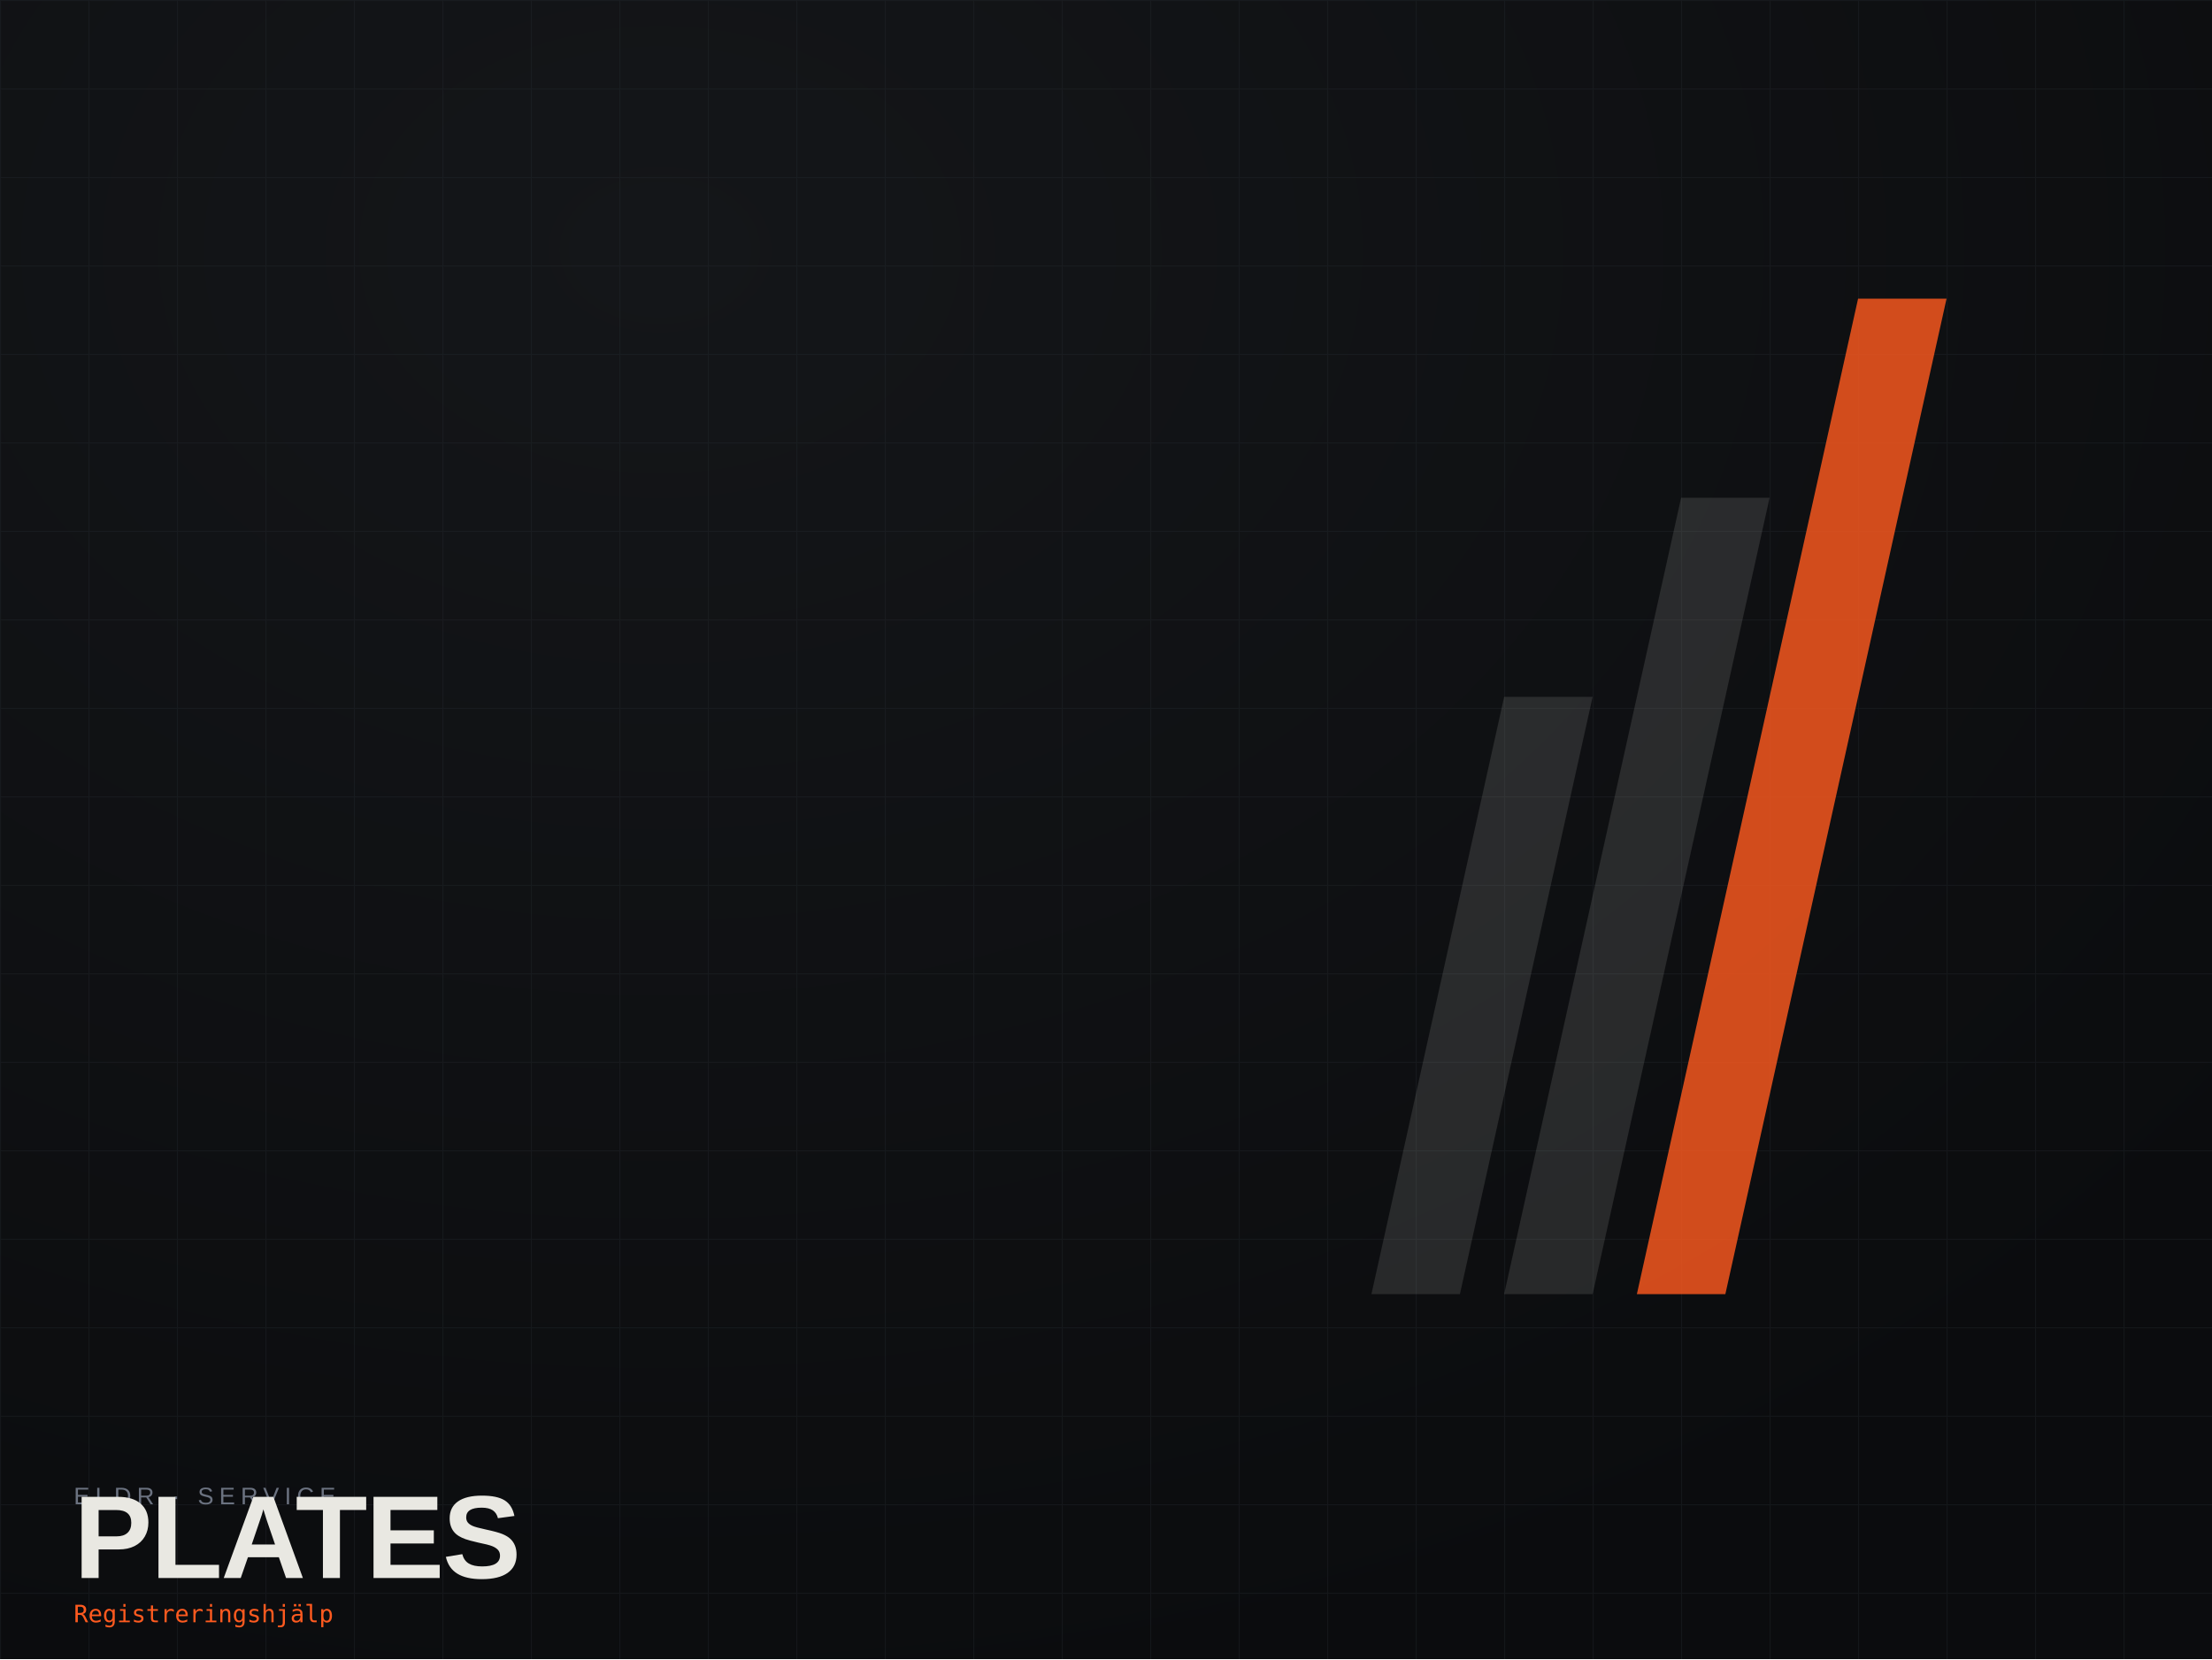
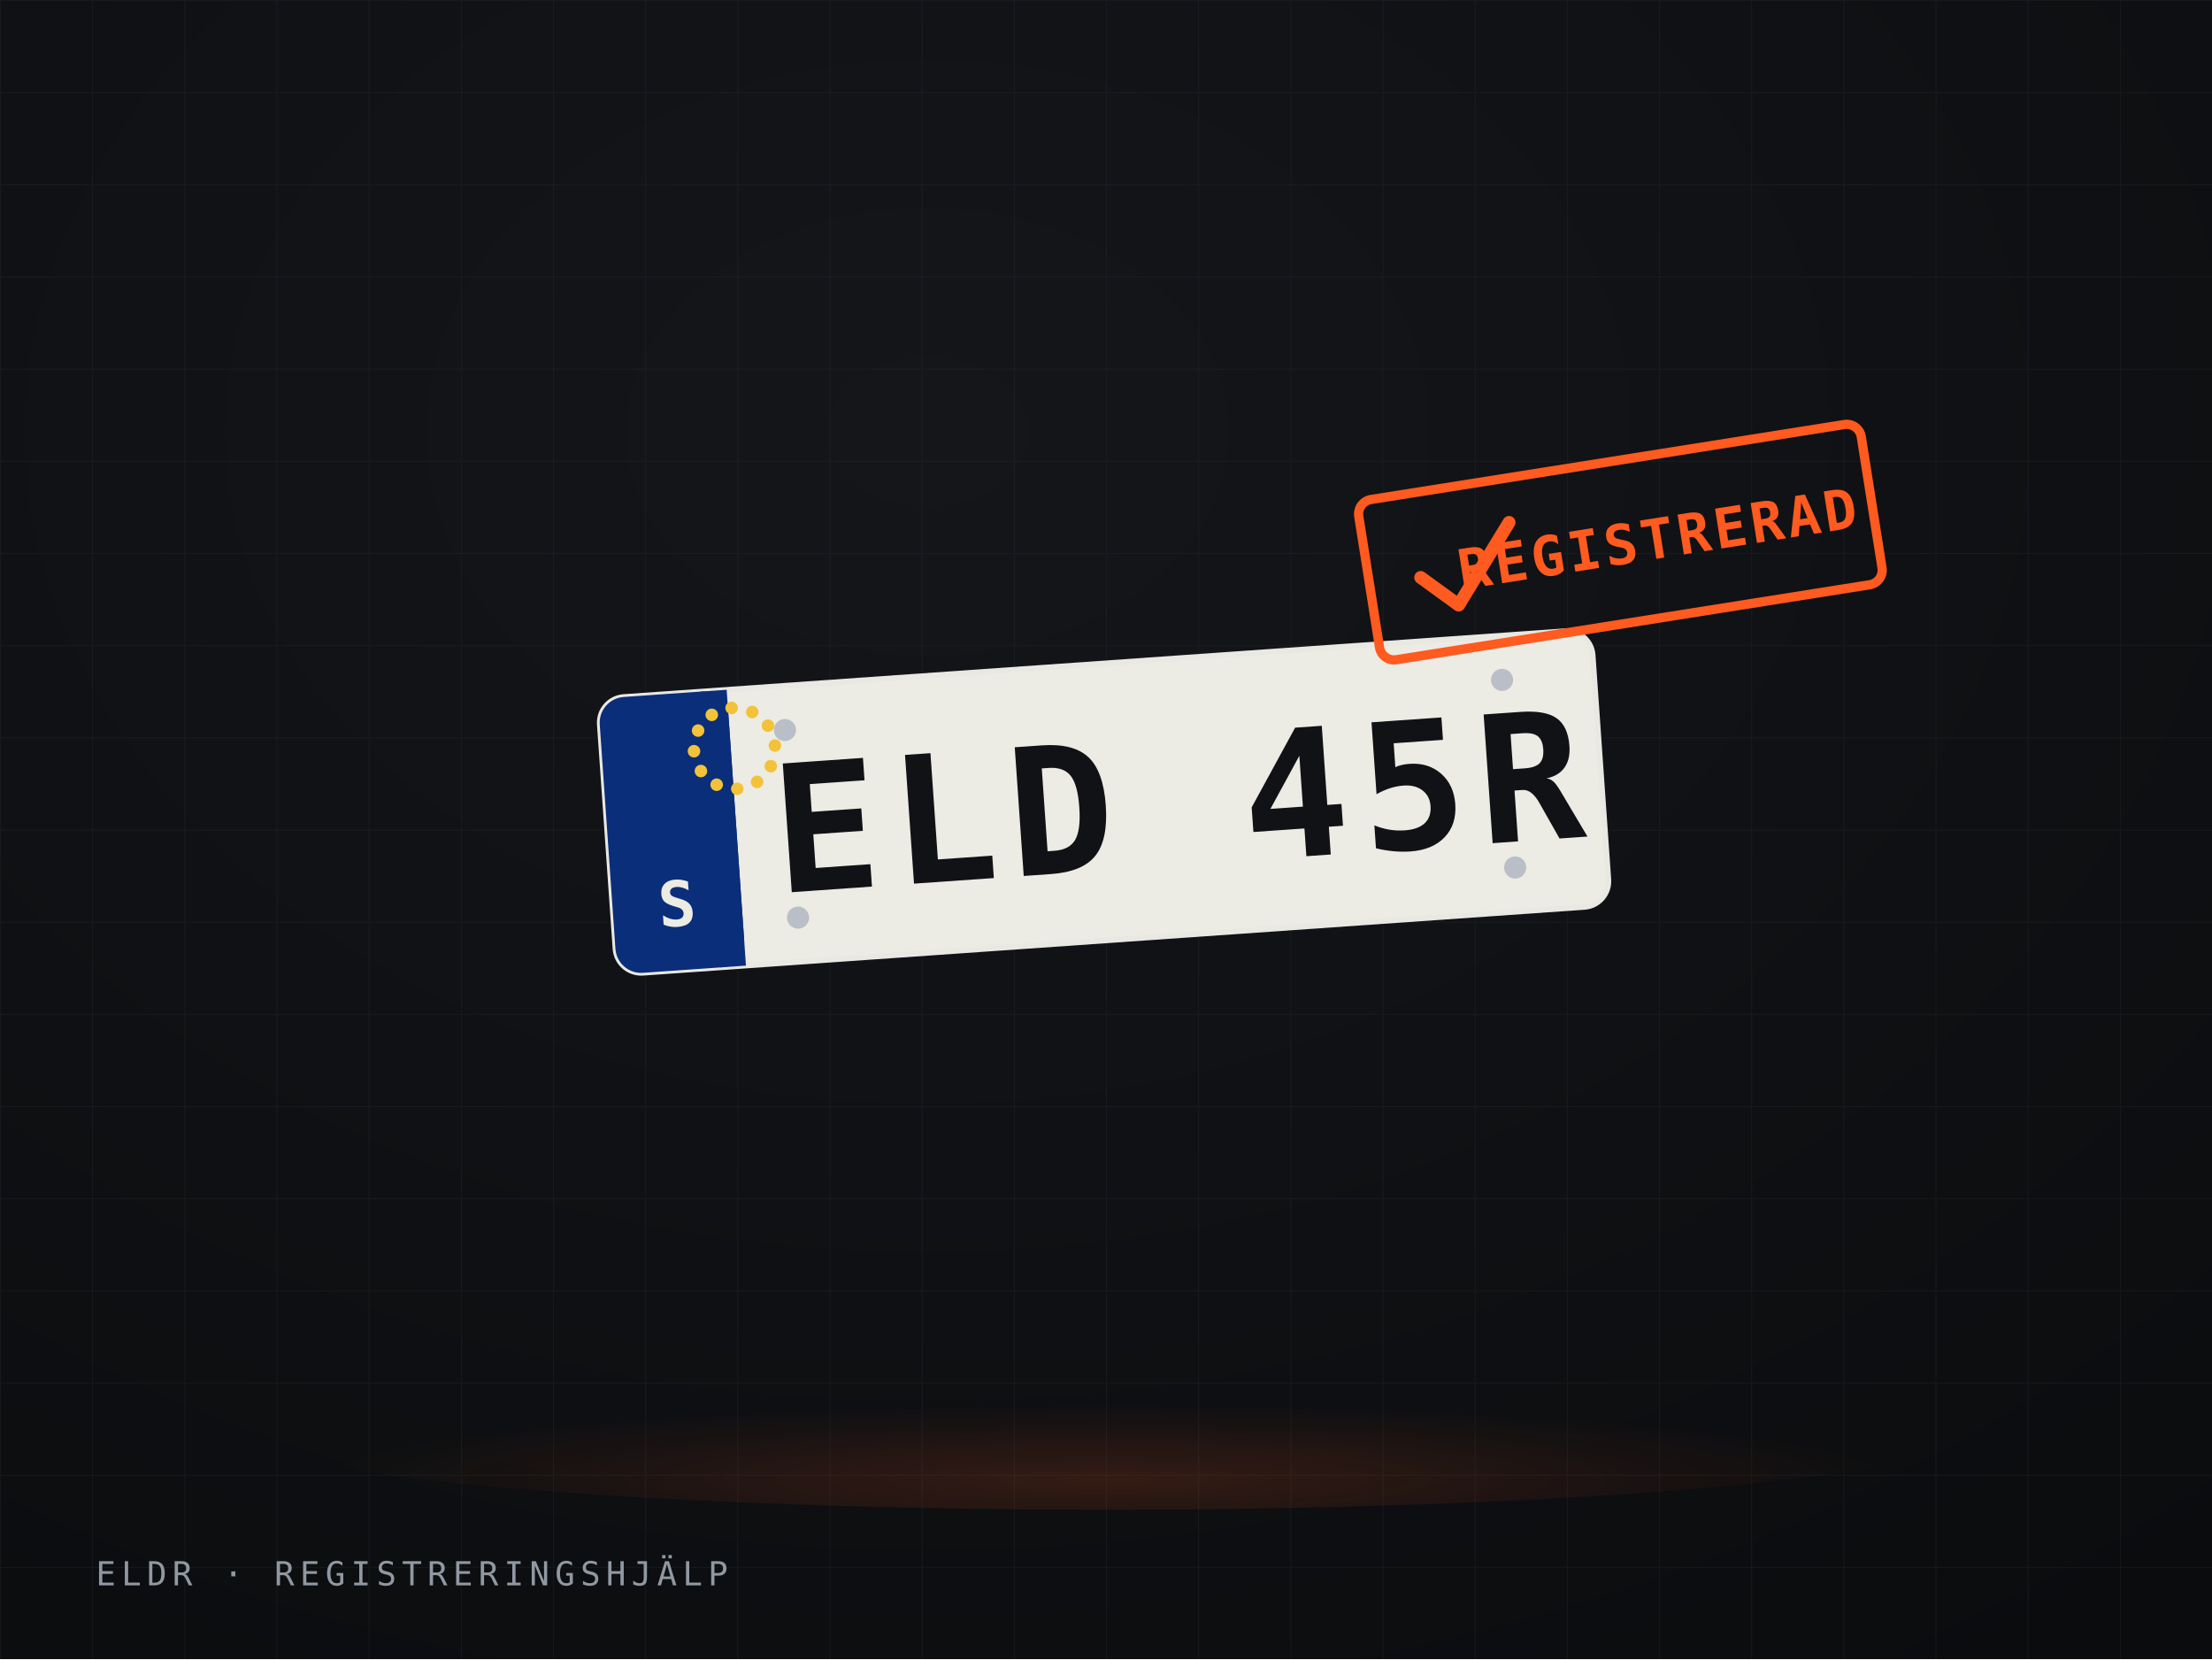
- <svg xmlns="http://www.w3.org/2000/svg" width="1200" height="900" viewBox="0 0 1200 900" role="img" aria-label="PLATES">
+ <svg xmlns="http://www.w3.org/2000/svg" width="1200" height="900" viewBox="0 0 1200 900" role="img">
  <defs>
-     <radialGradient id="g" cx="30%" cy="15%" r="90%">
-       <stop offset="0%" stop-color="#141619" />
+     <radialGradient id="bg" cx="42%" cy="26%" r="90%">
+       <stop offset="0%" stop-color="#14161A" />
      <stop offset="100%" stop-color="#0B0C0E" />
    </radialGradient>
-     <pattern id="grid" width="48" height="48" patternUnits="userSpaceOnUse">
-       <path d="M48 0H0V48" fill="none" stroke="#262A31" stroke-width="1" />
+     <pattern id="gr" width="50" height="50" patternUnits="userSpaceOnUse">
+       <path d="M50 0H0V50" fill="none" stroke="#262A31" stroke-width="1" />
    </pattern>
+     <radialGradient id="fg" cx="50%" cy="82%" r="46%">
+       <stop offset="0%" stop-color="#FF5A1F" stop-opacity="0.16" />
+       <stop offset="100%" stop-color="#FF5A1F" stop-opacity="0" />
+     </radialGradient>
  </defs>
-   <rect width="1200" height="900" fill="url(#g)" />
-   <rect width="1200" height="900" fill="url(#grid)" opacity="0.35" />
-   <g opacity="0.9">
-     <path d="M744 702 L792 702 L864 378 L816 378 Z" fill="#E9E8E2" opacity="0.14" />
-     <path d="M816 702 L864 702 L960 270 L912 270 Z" fill="#E9E8E2" opacity="0.14" />
-     <path d="M888 702 L936 702 L1056 162 L1008 162 Z" fill="#FF5A1F" opacity="0.9" />
+   <rect width="1200" height="900" fill="url(#bg)" />
+   <rect width="1200" height="900" fill="url(#gr)" opacity="0.35" />
+   <ellipse cx="600" cy="774" rx="480" ry="45" fill="url(#fg)" />
+   <g transform="rotate(-4 600 450)">
+     <rect x="330" y="360" width="540" height="150" rx="14" fill="#ECEBE4" stroke="#E9E8E2" stroke-width="3" />
+     <rect x="330" y="360" width="70" height="150" rx="14" fill="#0B2E7A" />
+     <rect x="386" y="360" width="14" height="150" fill="#0B2E7A" />
+     <circle cx="402" cy="370" r="3.4" fill="#F2C33A" />
+     <circle cx="413" cy="373" r="3.4" fill="#F2C33A" />
+     <circle cx="421" cy="381" r="3.4" fill="#F2C33A" />
+     <circle cx="424" cy="392" r="3.4" fill="#F2C33A" />
+     <circle cx="421" cy="403" r="3.4" fill="#F2C33A" />
+     <circle cx="413" cy="411" r="3.4" fill="#F2C33A" />
+     <circle cx="402" cy="414" r="3.4" fill="#F2C33A" />
+     <circle cx="391" cy="411" r="3.4" fill="#F2C33A" />
+     <circle cx="383" cy="403" r="3.4" fill="#F2C33A" />
+     <circle cx="380" cy="392" r="3.4" fill="#F2C33A" />
+     <circle cx="383" cy="381" r="3.4" fill="#F2C33A" />
+     <circle cx="391" cy="373" r="3.4" fill="#F2C33A" />
+     <text x="365" y="486" font-family="monospace" font-weight="bold" font-size="34" fill="#ECEBE4" text-anchor="middle">S</text>
+     <text x="640" y="472" font-family="monospace" font-weight="bold" font-size="96" letter-spacing="6" fill="#101216" text-anchor="middle">ELD 45R</text>
+     <circle cx="430" cy="384" r="6" fill="#B9BEC7" />
+     <circle cx="820" cy="384" r="6" fill="#B9BEC7" />
+     <circle cx="430" cy="486" r="6" fill="#B9BEC7" />
+     <circle cx="820" cy="486" r="6" fill="#B9BEC7" />
  </g>
-   <text x="40" y="816" font-family="Arial, sans-serif" font-size="13" letter-spacing="3" fill="#6B7280">ELDR · SERVICE</text>
-   <text x="40" y="856" font-family="Arial Black, Arial, sans-serif" font-weight="900" font-size="64" fill="#E9E8E2" letter-spacing="-1">PLATES</text>
-   <text x="40" y="880" font-family="monospace" font-size="13" fill="#FF5A1F">Registreringshjälp</text>
+   <g transform="rotate(-9 880 300)">
+     <rect x="742" y="250" width="276" height="88" rx="8" fill="none" stroke="#FF5A1F" stroke-width="5" />
+     <path d="M770 296 l18 18 l34 -40" fill="none" stroke="#FF5A1F" stroke-width="7" stroke-linecap="round" stroke-linejoin="round" />
+     <text x="900" y="306" font-family="monospace" font-weight="bold" font-size="30" letter-spacing="2" fill="#FF5A1F" text-anchor="middle">REGISTRERAD</text>
+   </g>
+   <text x="52" y="860" font-family="monospace" font-size="18" letter-spacing="3" fill="#9098A2">ELDR · REGISTRERINGSHJÄLP</text>
</svg>
